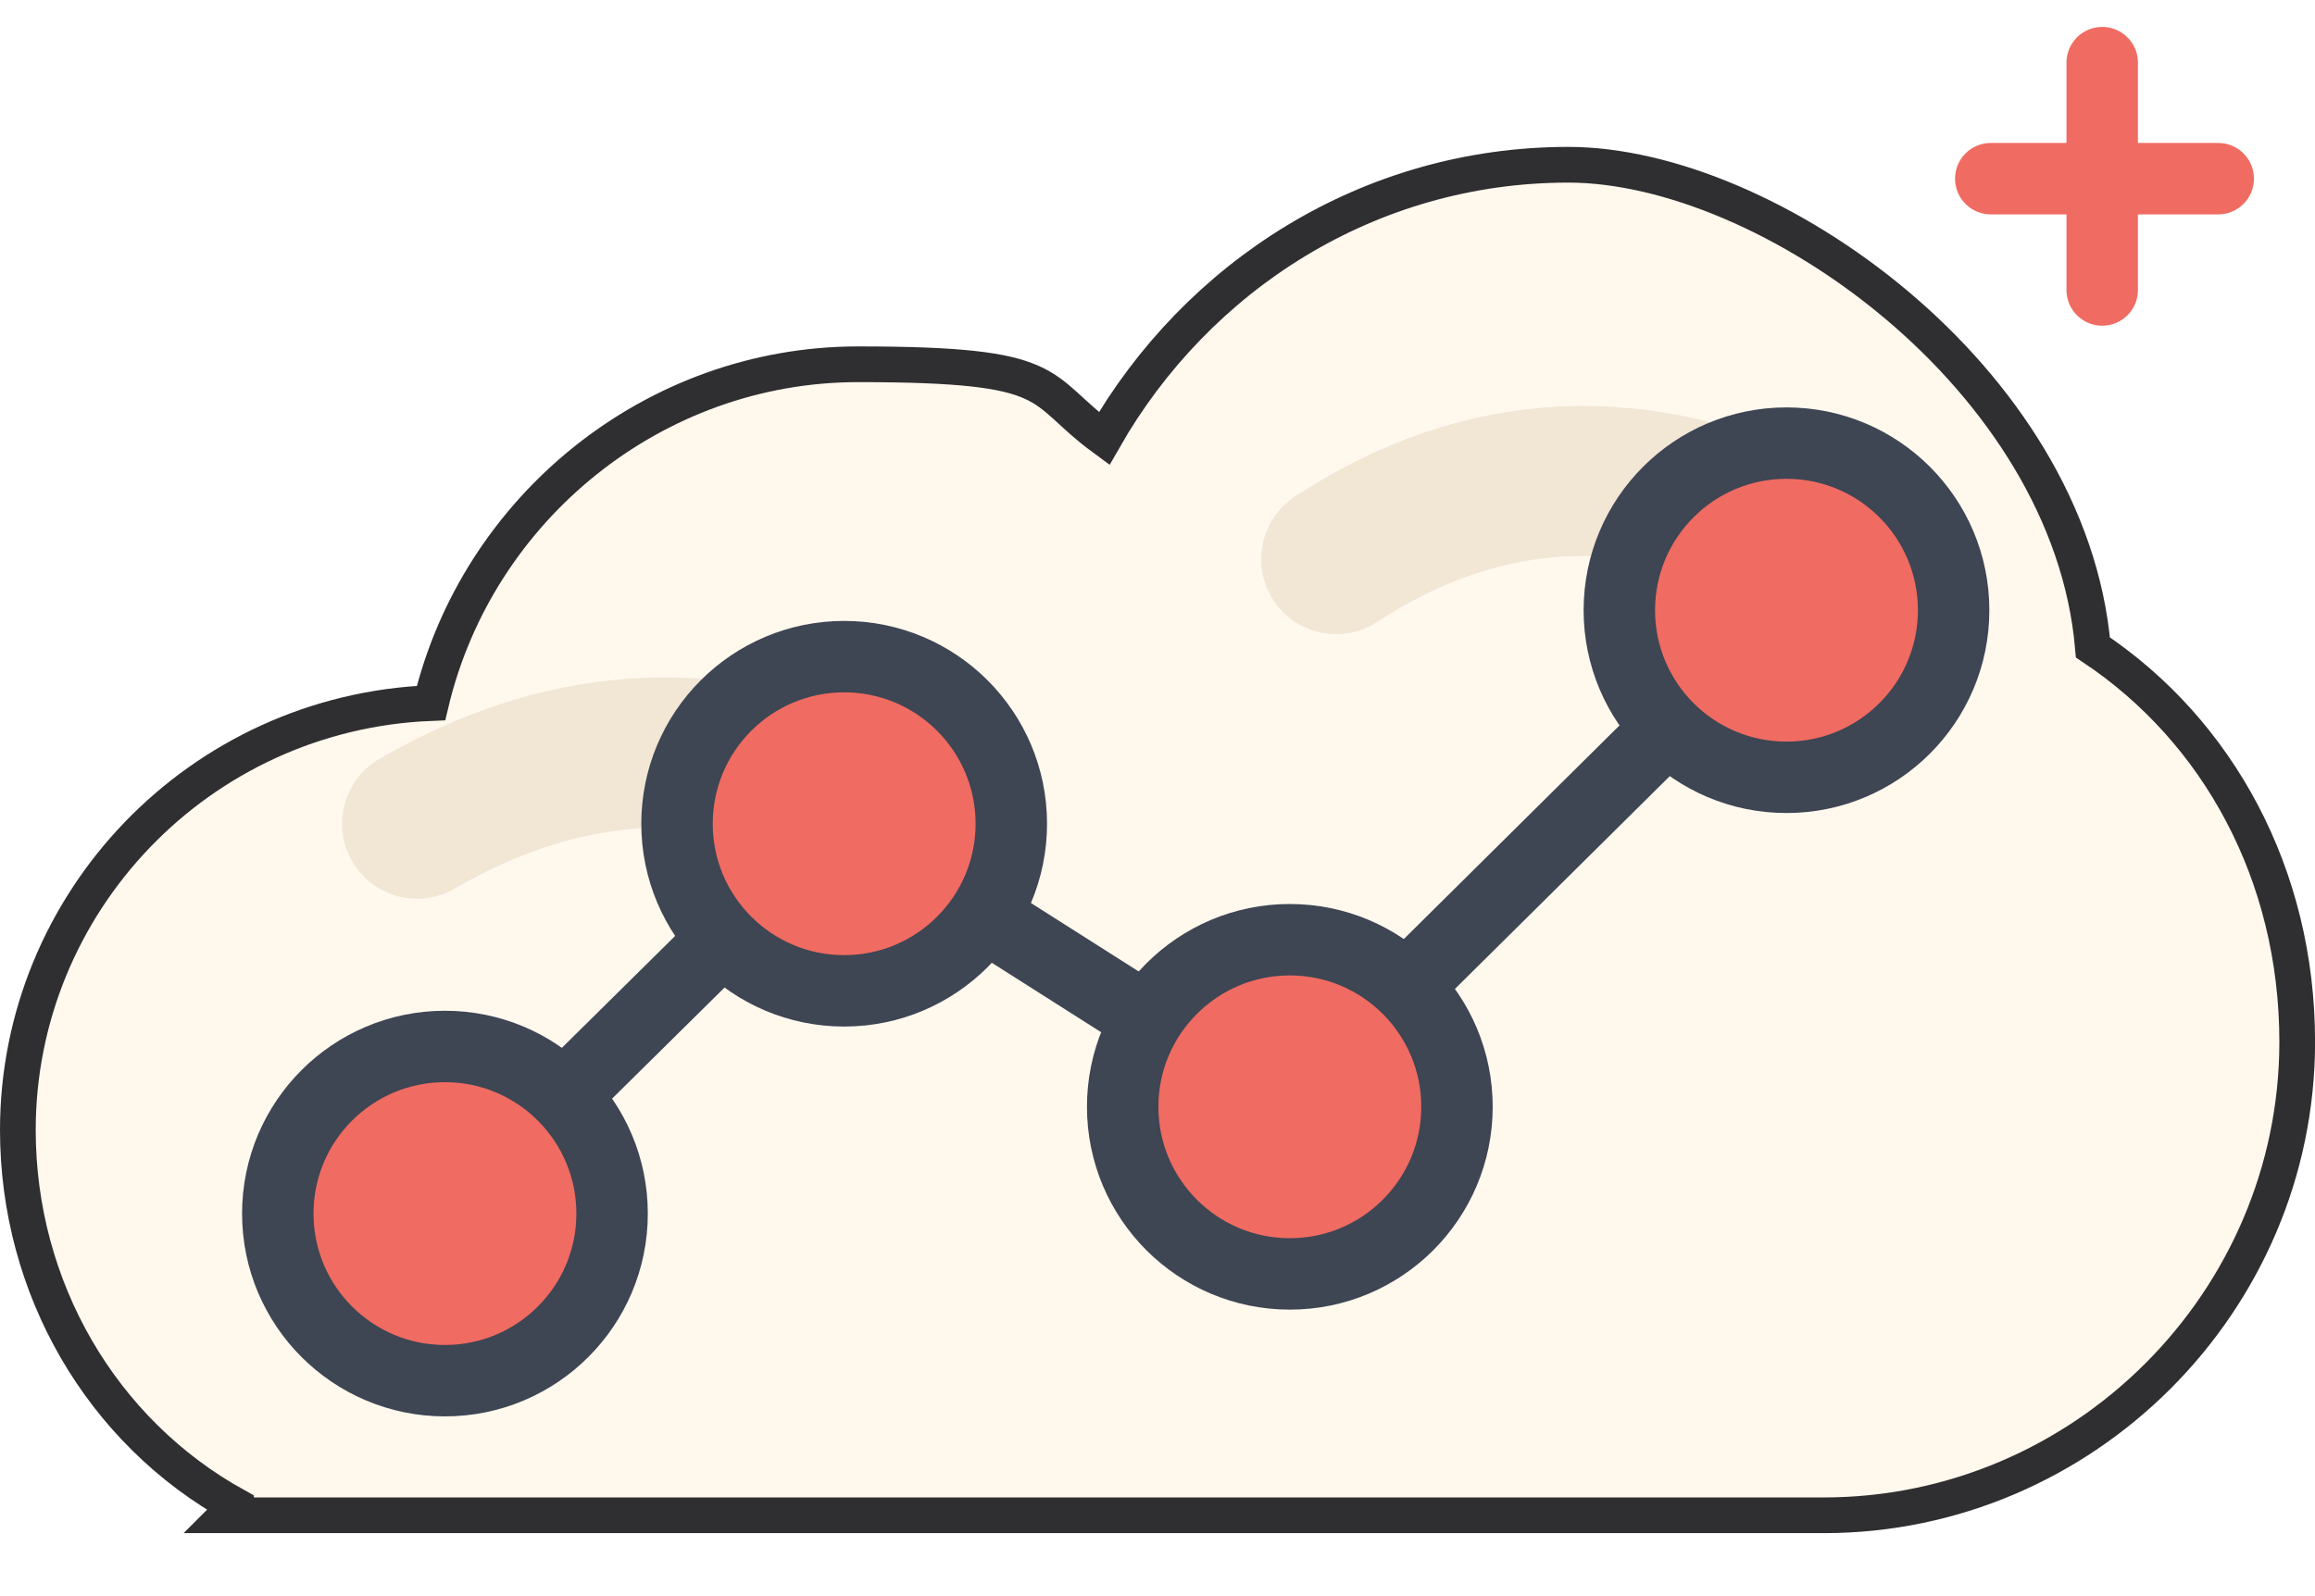
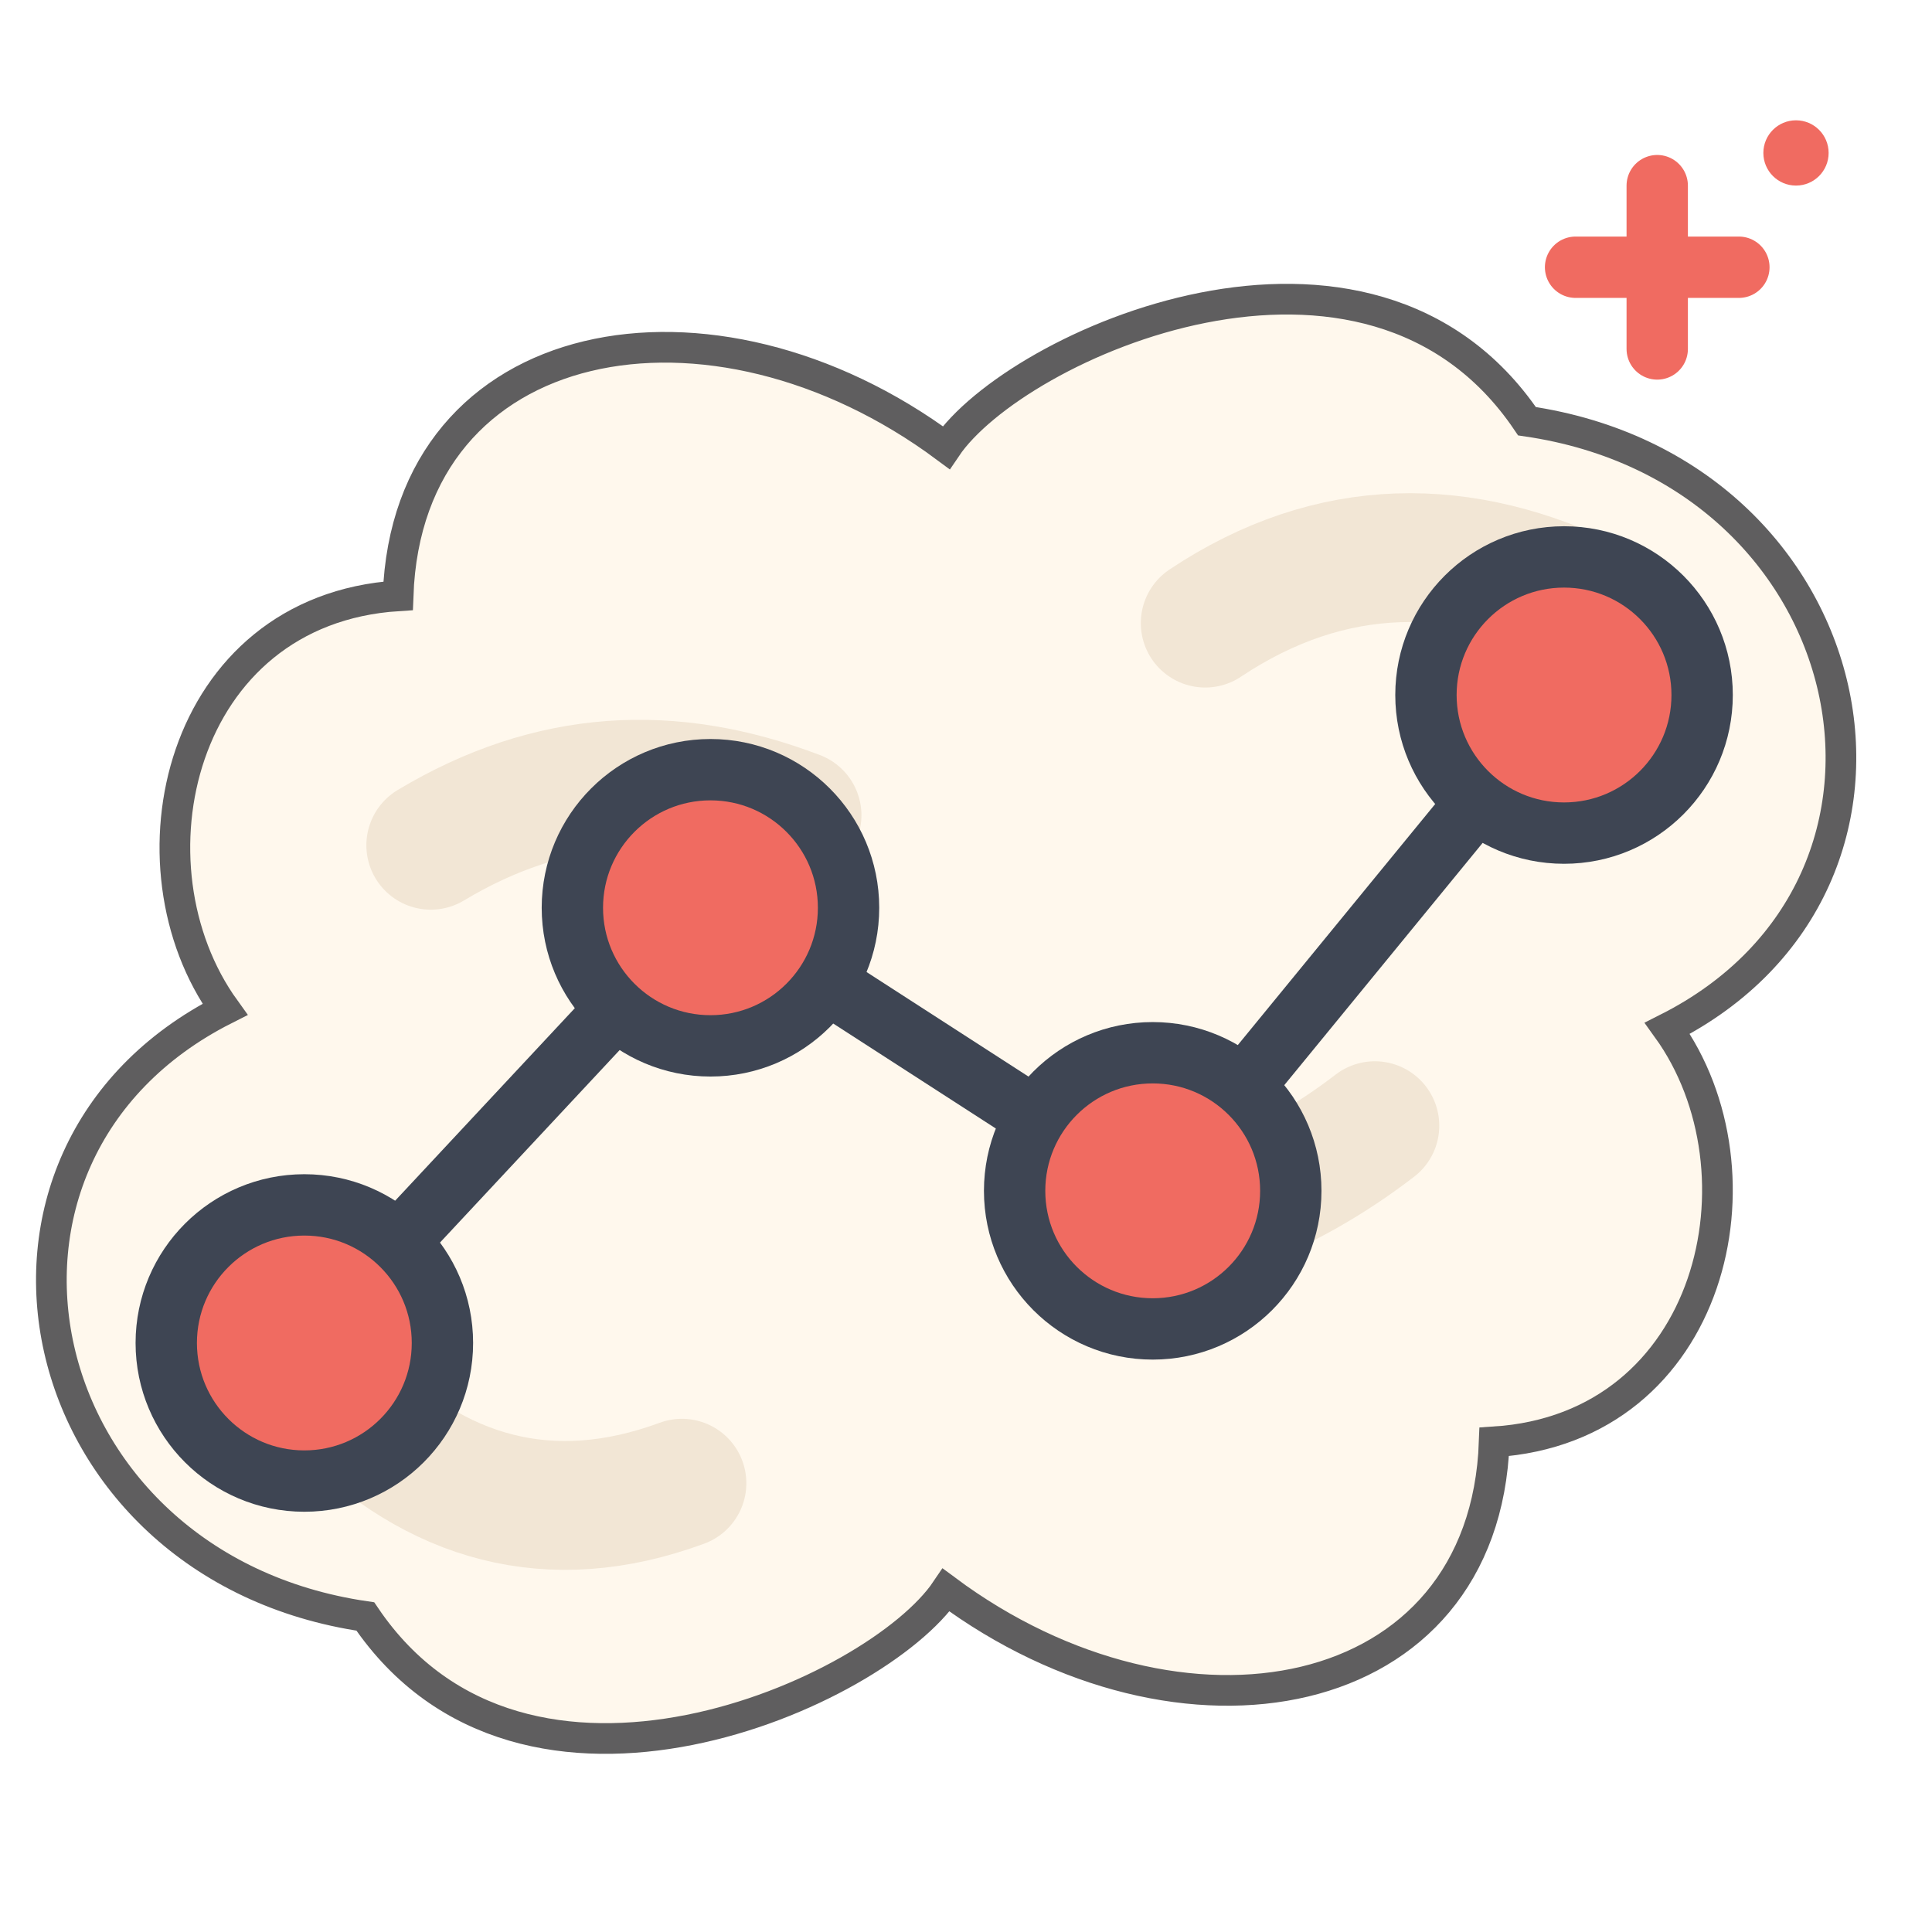
- <svg xmlns="http://www.w3.org/2000/svg" id="way" width="32.409" height="22.347" viewBox="0 0 32.409 22.347">
-   <g id="_图层_1" data-name=" 图层 1">
-     <g id="way-2" data-name="way">
-       <g id="way-wool-cloud-details">
-         <path d="M3.304,21.088c-1.885-1.04-3.054-3.054-3.054-5.264,0-3.184,2.534-5.849,5.784-5.979.65-2.729,3.119-4.744,5.979-4.744s2.47.325,3.444,1.04c1.3-2.275,3.704-3.834,6.499-3.834s7.019,2.989,7.344,6.759c1.755,1.17,2.86,3.184,2.86,5.524,0,3.639-2.989,6.629-6.629,6.629H3.174l.13-.13Z" style="fill: #fff8ed; stroke: #2f2f31; stroke-width: .5px;" />
-         <path d="M5.839,11.535c2.015-1.17,4.029-1.3,6.109-.455M18.706,7.83c2.08-1.365,4.289-1.43,6.499-.325" style="fill: none; stroke: #f2e6d5; stroke-linecap: round; stroke-width: 2.1px;" />
-       </g>
-       <g>
-         <path d="M6.229,16.994l5.524-5.459,6.239,3.964,7.019-6.954" style="fill: none; stroke: #3e4553; stroke-linecap: round; stroke-linejoin: round;" />
-         <g id="way-coral-active-node-accents">
-           <circle cx="6.229" cy="16.994" r="2.34" style="fill: #f06b61; stroke: #3e4553;" />
-           <circle cx="11.818" cy="11.535" r="2.34" style="fill: #f06b61; stroke: #3e4553;" />
-           <circle cx="18.057" cy="15.499" r="2.34" style="fill: #f06b61; stroke: #3e4553;" />
-           <circle cx="25.01" cy="8.545" r="2.34" style="fill: #f06b61; stroke: #3e4553;" />
-         </g>
-       </g>
-       <g id="way-optional-sparkles">
-         <path d="M29.43.877v3.184M27.87,2.502h3.184" style="fill: none; stroke: #f06b61; stroke-linecap: round;" />
-       </g>
+ <svg xmlns="http://www.w3.org/2000/svg" id="way" width="31.493" height="31.328" viewBox="0 0 31.493 31.328">
+   <g id="way-wool-cloud-details">
+     <path d="M15.423,25.919c-1.129,1.677-6.879,4.259-9.468.43-5.552-.81-6.997-7.519-2.288-9.896-1.691-2.344-.758-6.512,2.822-6.741.155-4.353,5.106-5.262,8.934-2.416h0c1.129-1.677,6.879-4.259,9.468-.43,5.552.81,6.997,7.519,2.288,9.896,1.691,2.344.758,6.512-2.822,6.741-.155,4.353-5.106,5.262-8.934,2.416h0Z" style="fill: #fff8ed; stroke: #5f5e5f; stroke-width: .5px;" />
+     <path d="M7.022,13.778c1.957-1.174,3.915-1.272,5.97-.489M19.646,10.157c2.055-1.37,4.208-1.37,6.361-.294" style="fill: none; stroke: #f2e6d5; stroke-linecap: round; stroke-width: 2.1px;" />
+     <path d="M22.411,18.349c-1.469,1.13-3.114,1.75-4.986,1.982M11.116,24.177c-2.157.795-4.012.25-5.563-1.328" style="fill: none; stroke: #f2e6d5; stroke-linecap: round; stroke-width: 2.1px;" />
+   </g>
+   <g>
+     <path d="M4.961,21.891l6.62-7.094,7.245,4.677,6.669-8.144" style="fill: none; stroke: #3e4553; stroke-linecap: round; stroke-linejoin: round;" />
+     <g id="way-coral-active-node-accents">
+       <circle cx="4.961" cy="21.891" r="2.251" style="fill: #f06b61; stroke: #3e4553;" />
+       <circle cx="11.581" cy="14.797" r="2.251" style="fill: #f06b61; stroke: #3e4553;" />
+       <circle cx="18.79" cy="19.411" r="2.251" style="fill: #f06b61; stroke: #3e4553;" />
+       <circle cx="25.495" cy="11.329" r="2.251" style="fill: #f06b61; stroke: #3e4553;" />
    </g>
  </g>
+   <g id="node-optional-sparkles">
+     <path d="M27.014,3.026v2.662M25.683,4.356h2.662" style="fill: none; stroke: #f06b61; stroke-linecap: round;" />
+     <circle cx="29.276" cy="2.493" r=".532" style="fill: #f06b61;" />
+   </g>
</svg>
